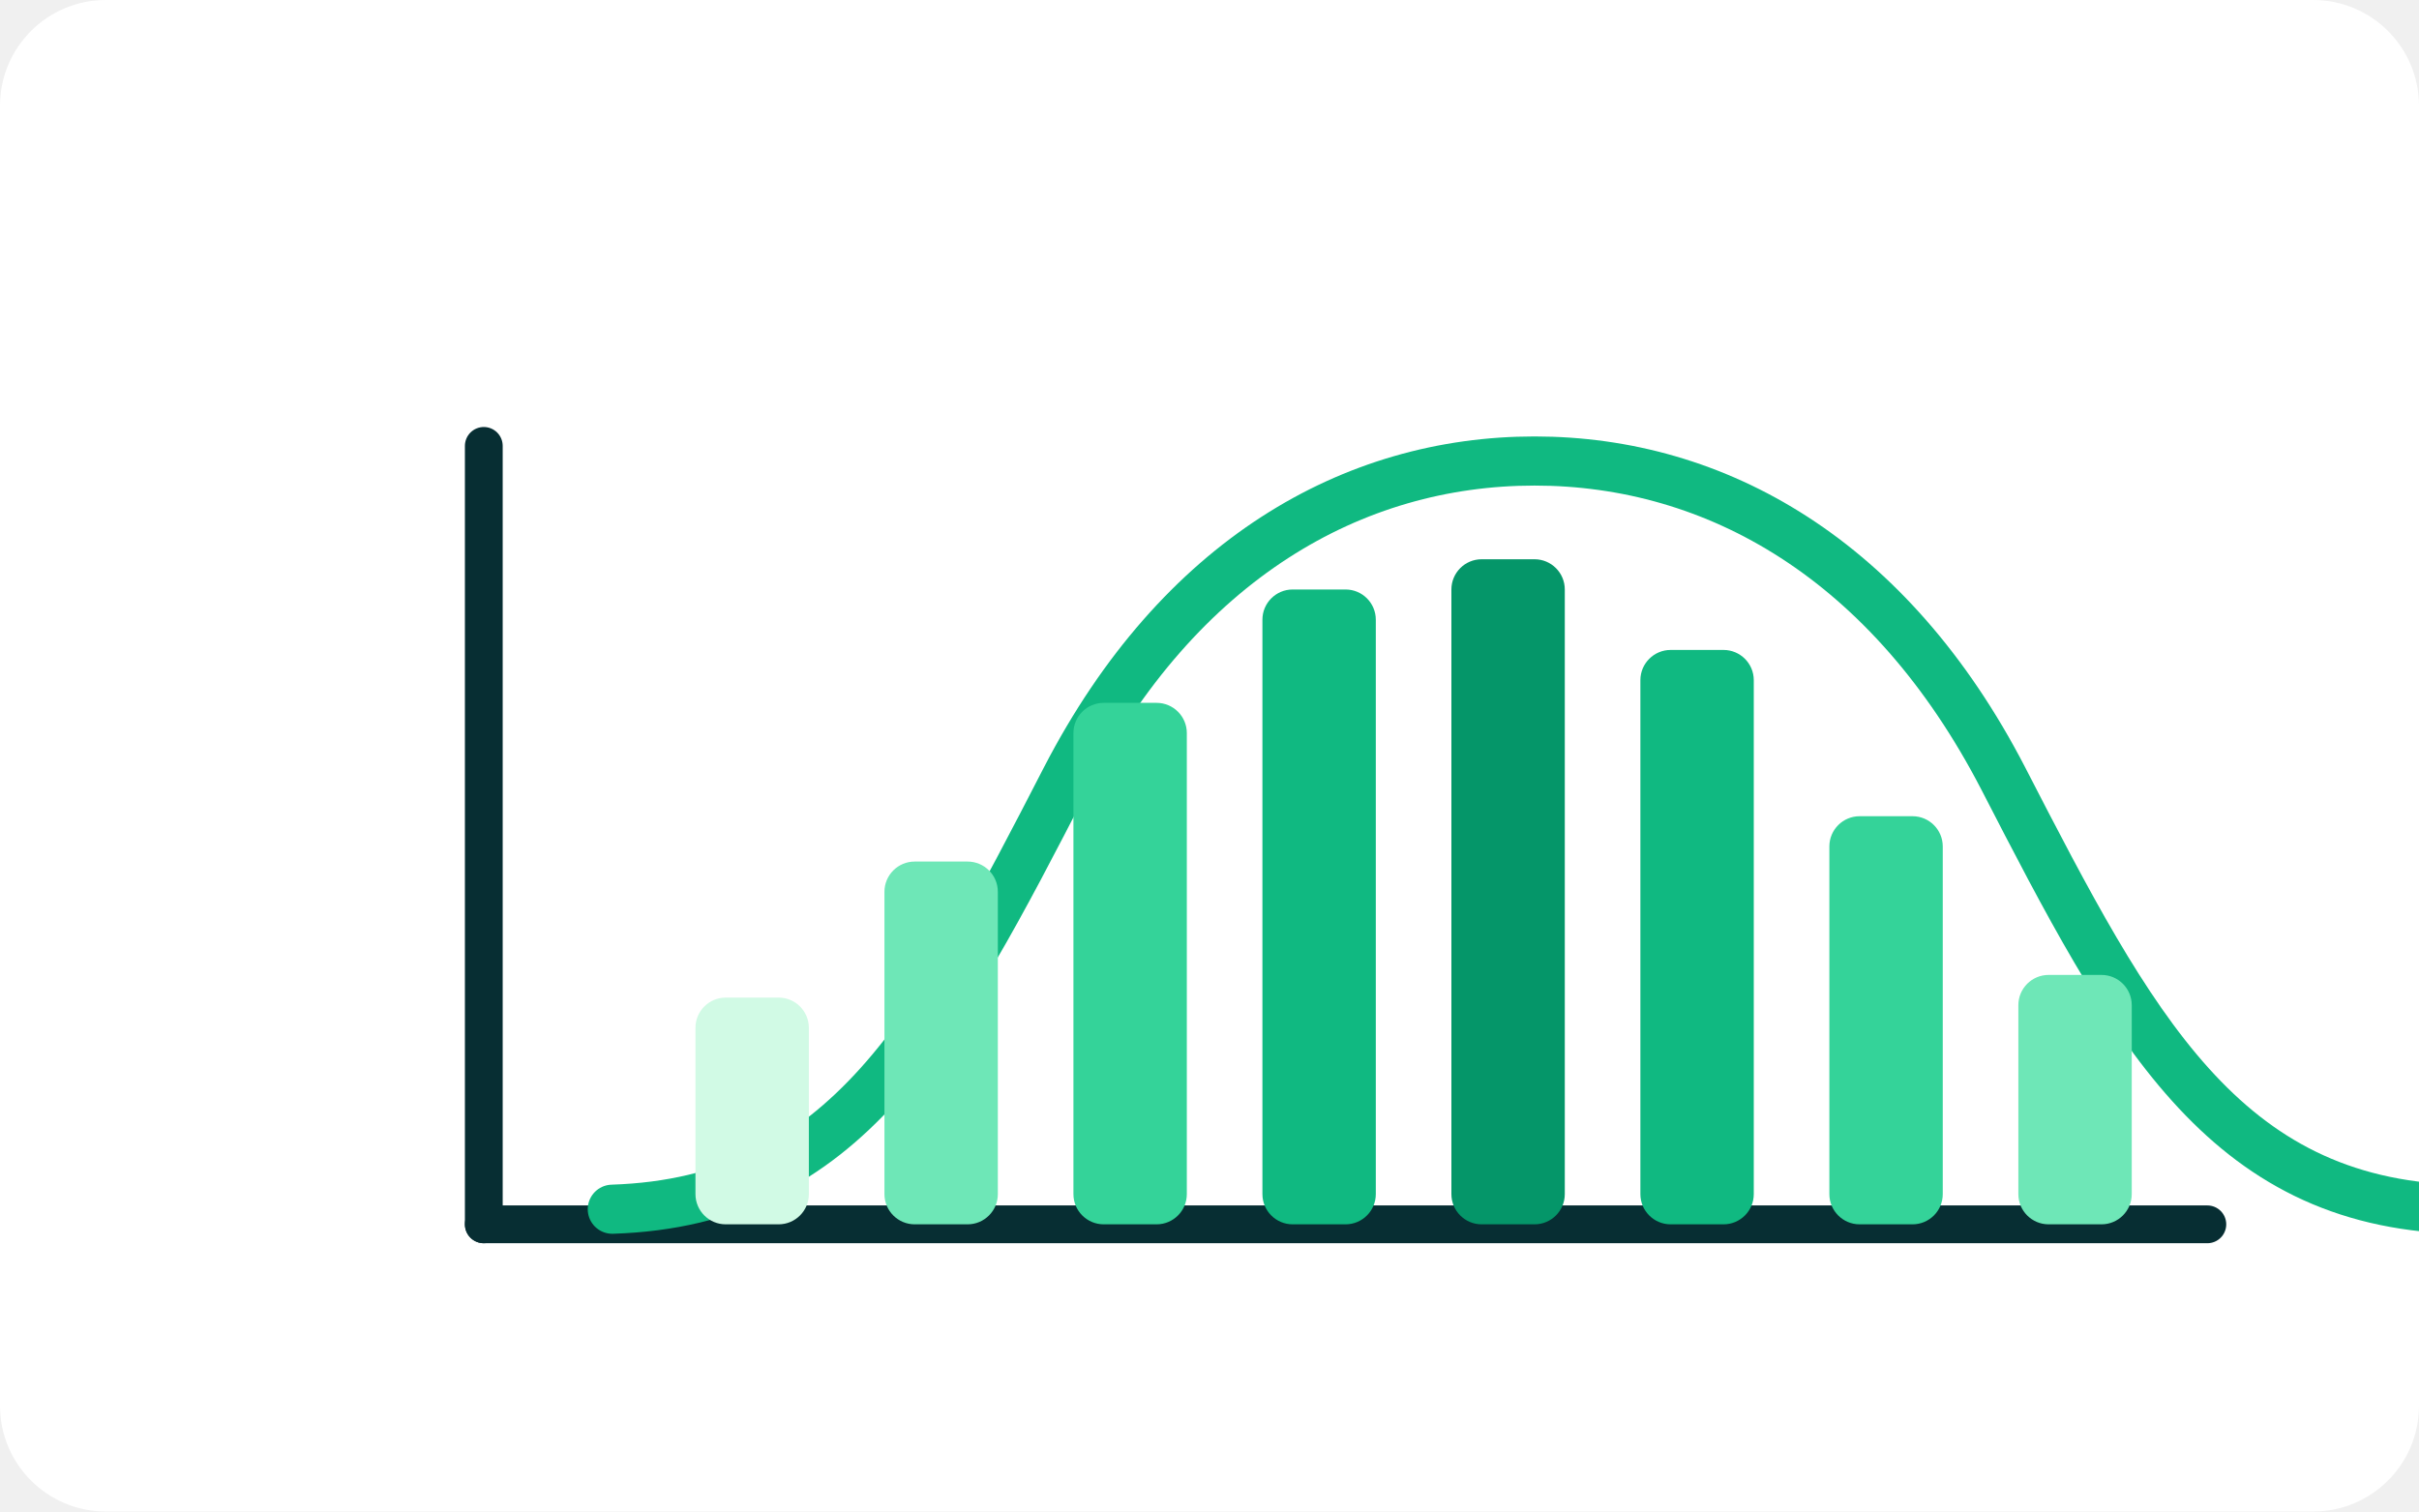
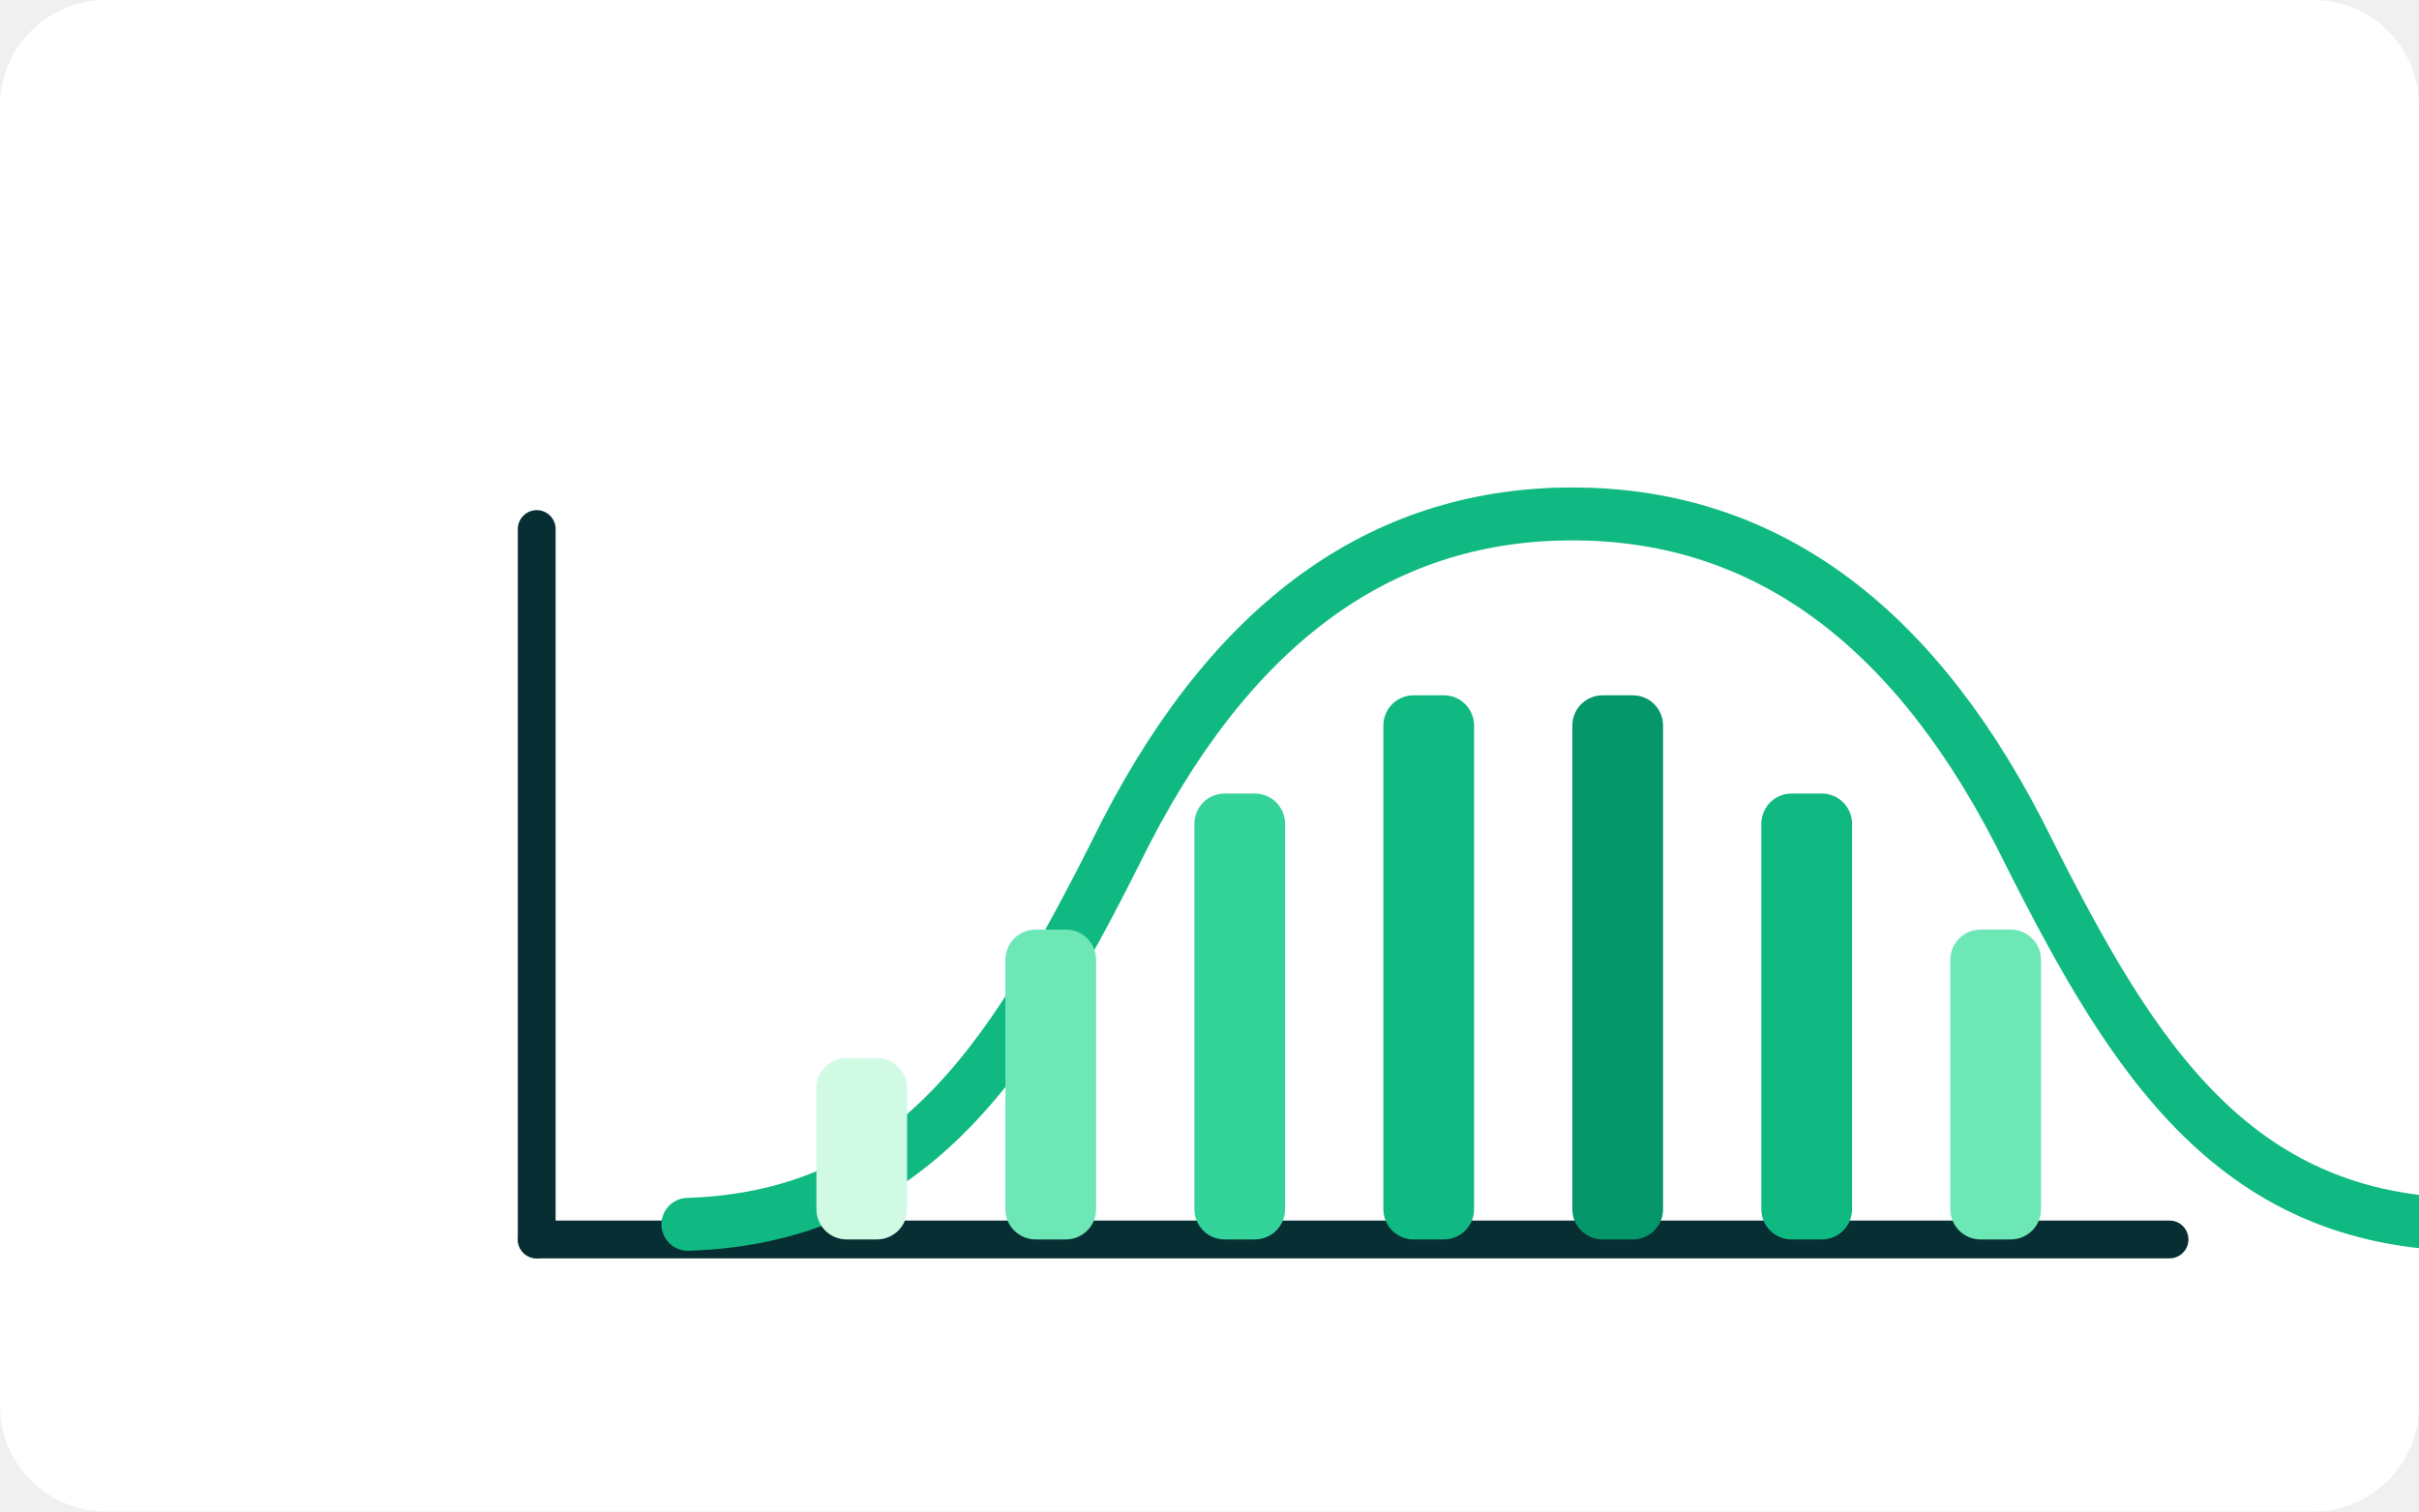
<svg xmlns="http://www.w3.org/2000/svg" viewBox="0 0 640 400" role="img" aria-label="Probability distribution abstract preview">
  <rect width="640" height="400" rx="28" fill="#ffffff" />
-   <g transform="translate(92 74)">
-     <path d="M36 250h456" stroke="#072E33" stroke-width="10" stroke-linecap="round" />
-     <path d="M36 250V44" stroke="#072E33" stroke-width="10" stroke-linecap="round" />
-     <path d="M70 246C132 244 156 198 190 132C220 74 266 48 314 48C362 48 408 74 438 132C472 198 496 244 558 246" fill="none" stroke="#10b981" stroke-width="13" stroke-linecap="round" />
-     <rect x="92" y="190" width="30" height="60" rx="8" fill="#d1fae5" />
-     <rect x="142" y="154" width="30" height="96" rx="8" fill="#6ee7b7" />
-     <rect x="192" y="112" width="30" height="138" rx="8" fill="#34d399" />
-     <rect x="242" y="82" width="30" height="168" rx="8" fill="#10b981" />
-     <rect x="292" y="74" width="30" height="176" rx="8" fill="#059669" />
-     <rect x="342" y="98" width="30" height="152" rx="8" fill="#10b981" />
-     <rect x="392" y="142" width="30" height="108" rx="8" fill="#34d399" />
-     <rect x="442" y="184" width="30" height="66" rx="8" fill="#6ee7b7" />
+   <g transform="translate(104 78)">
+     <path d="M38 250h432" stroke="#072E33" stroke-width="10" stroke-linecap="round" />
+     <path d="M38 250V62" stroke="#072E33" stroke-width="10" stroke-linecap="round" />
+     <path d="M78 246c62-2 88-48 116-104c30-58 70-84 118-84s88 26 118 84c28 56 54 102 116 104" fill="none" stroke="#10b981" stroke-width="14" stroke-linecap="round" />
+     <rect x="112" y="202" width="24" height="48" rx="8" fill="#d1fae5" />
+     <rect x="162" y="168" width="24" height="82" rx="8" fill="#6ee7b7" />
+     <rect x="212" y="132" width="24" height="118" rx="8" fill="#34d399" />
+     <rect x="262" y="106" width="24" height="144" rx="8" fill="#10b981" />
+     <rect x="312" y="106" width="24" height="144" rx="8" fill="#059669" />
+     <rect x="362" y="132" width="24" height="118" rx="8" fill="#10b981" />
+     <rect x="412" y="168" width="24" height="82" rx="8" fill="#6ee7b7" />
  </g>
</svg>
